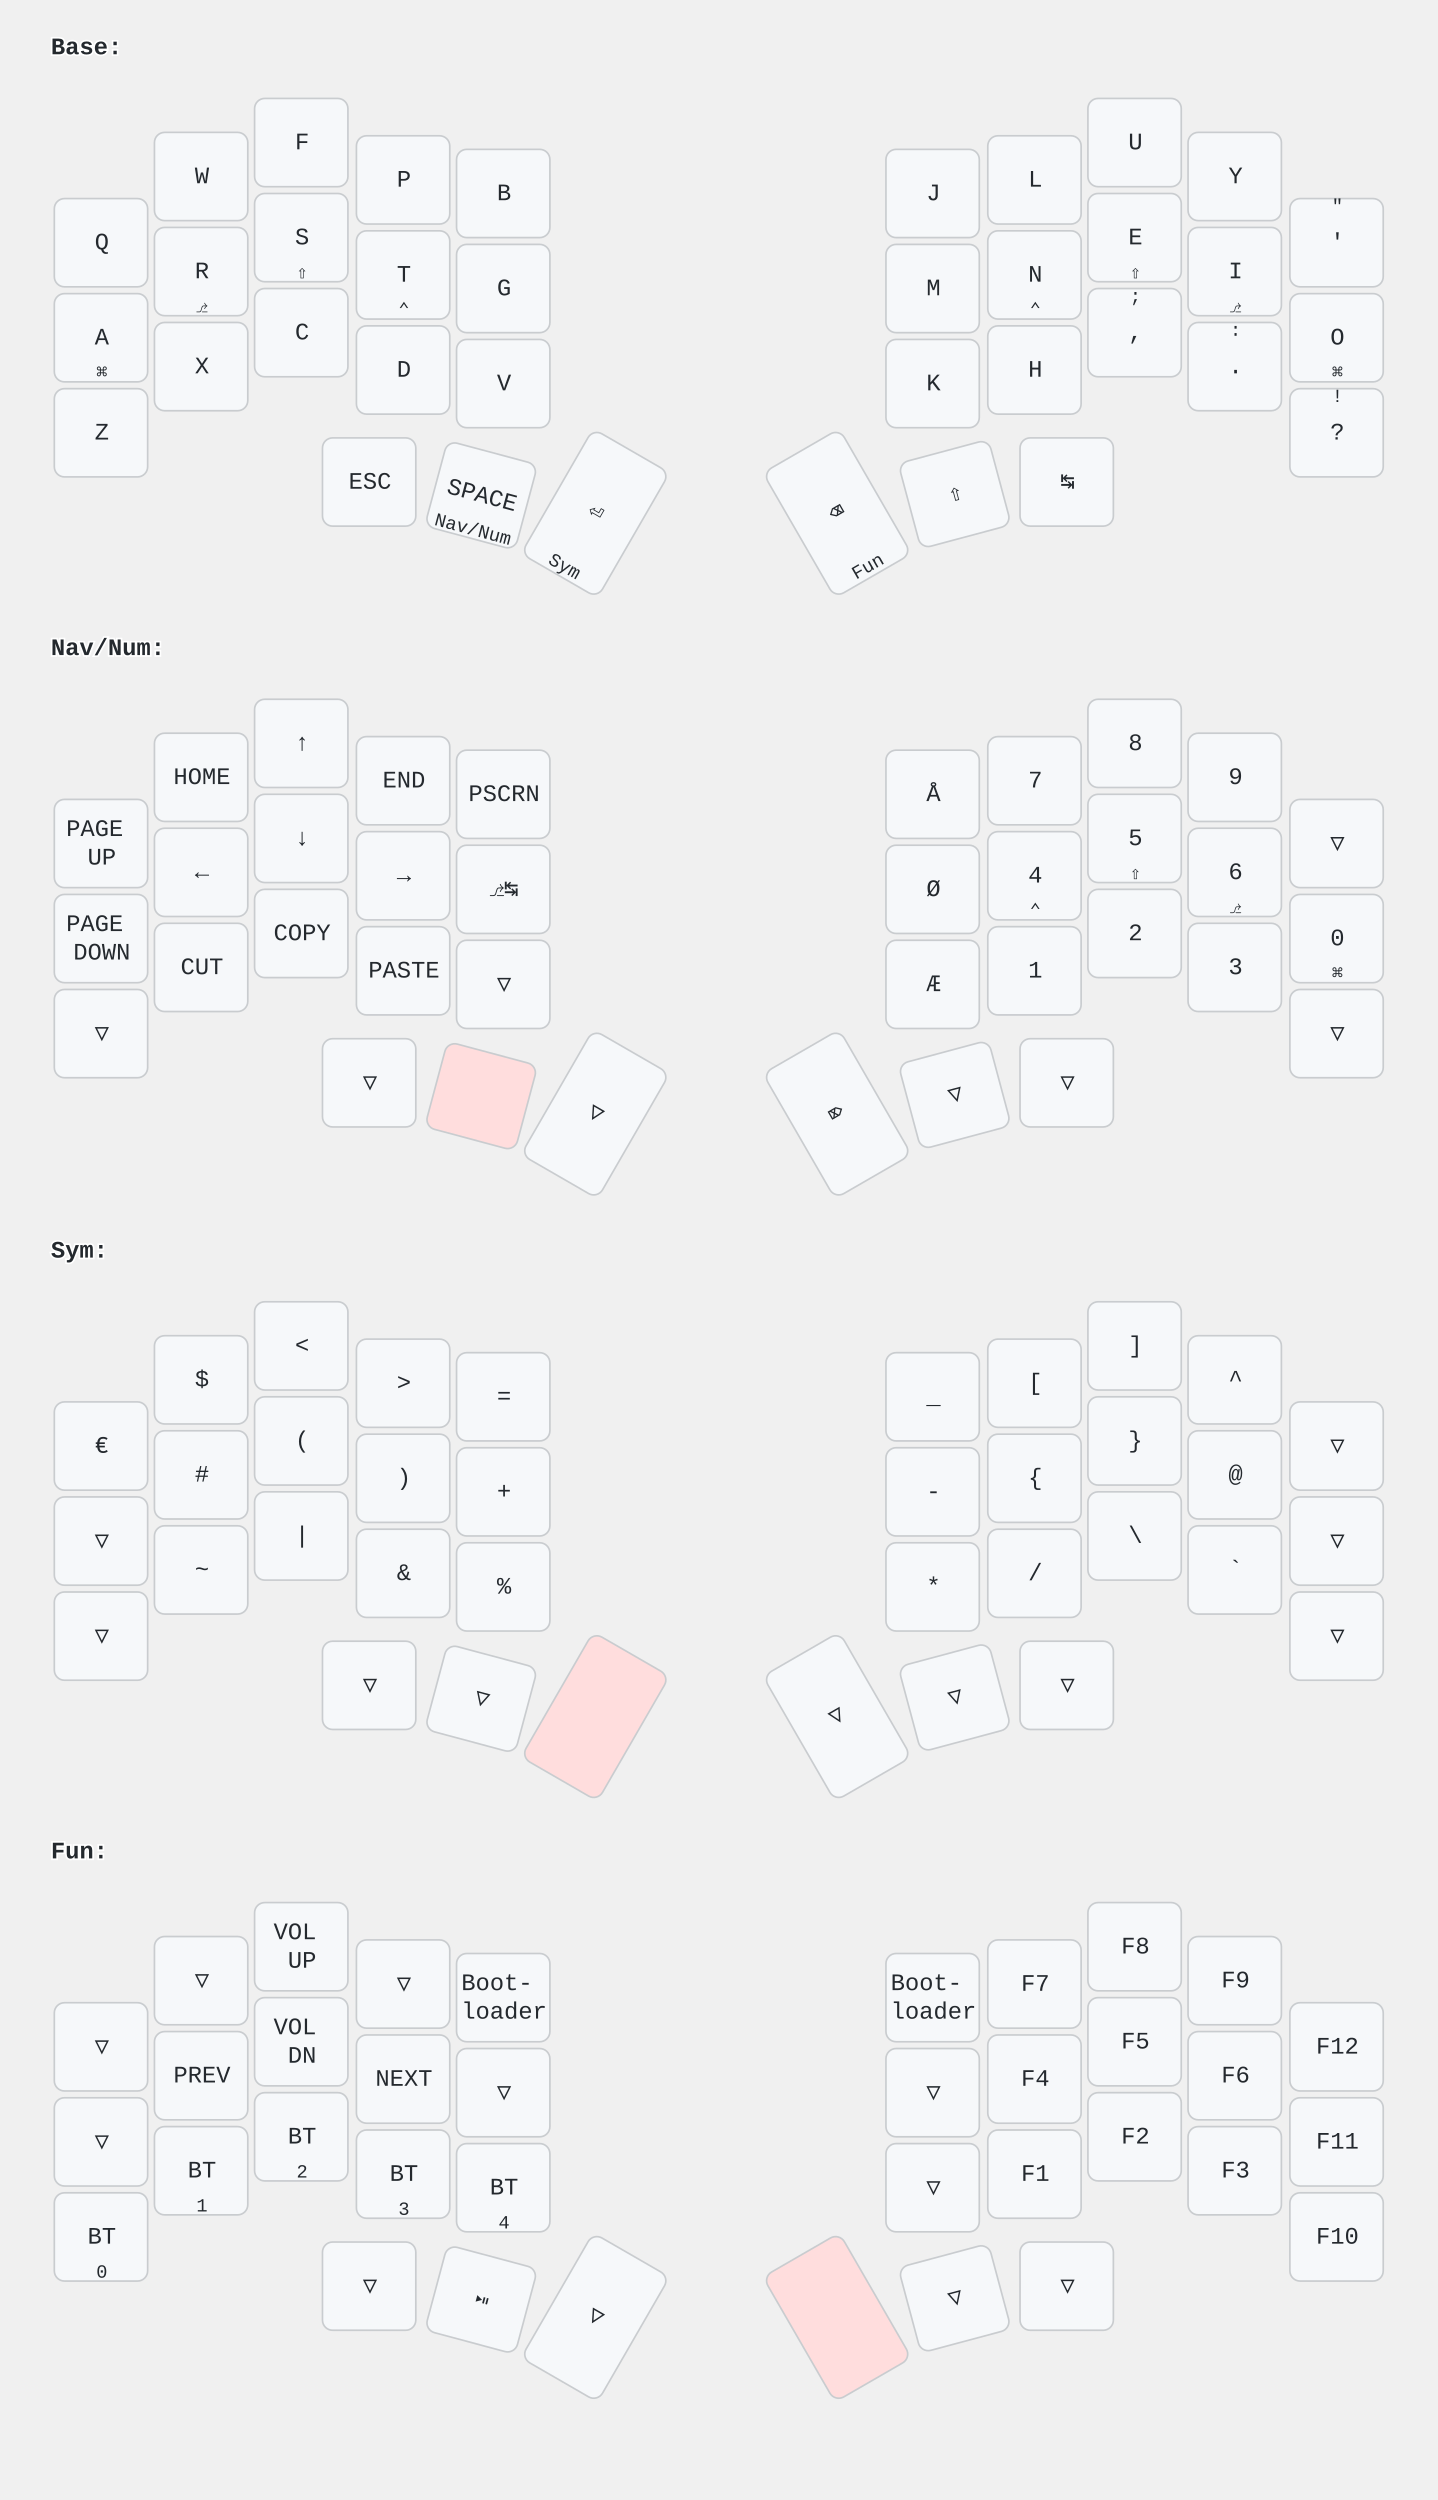
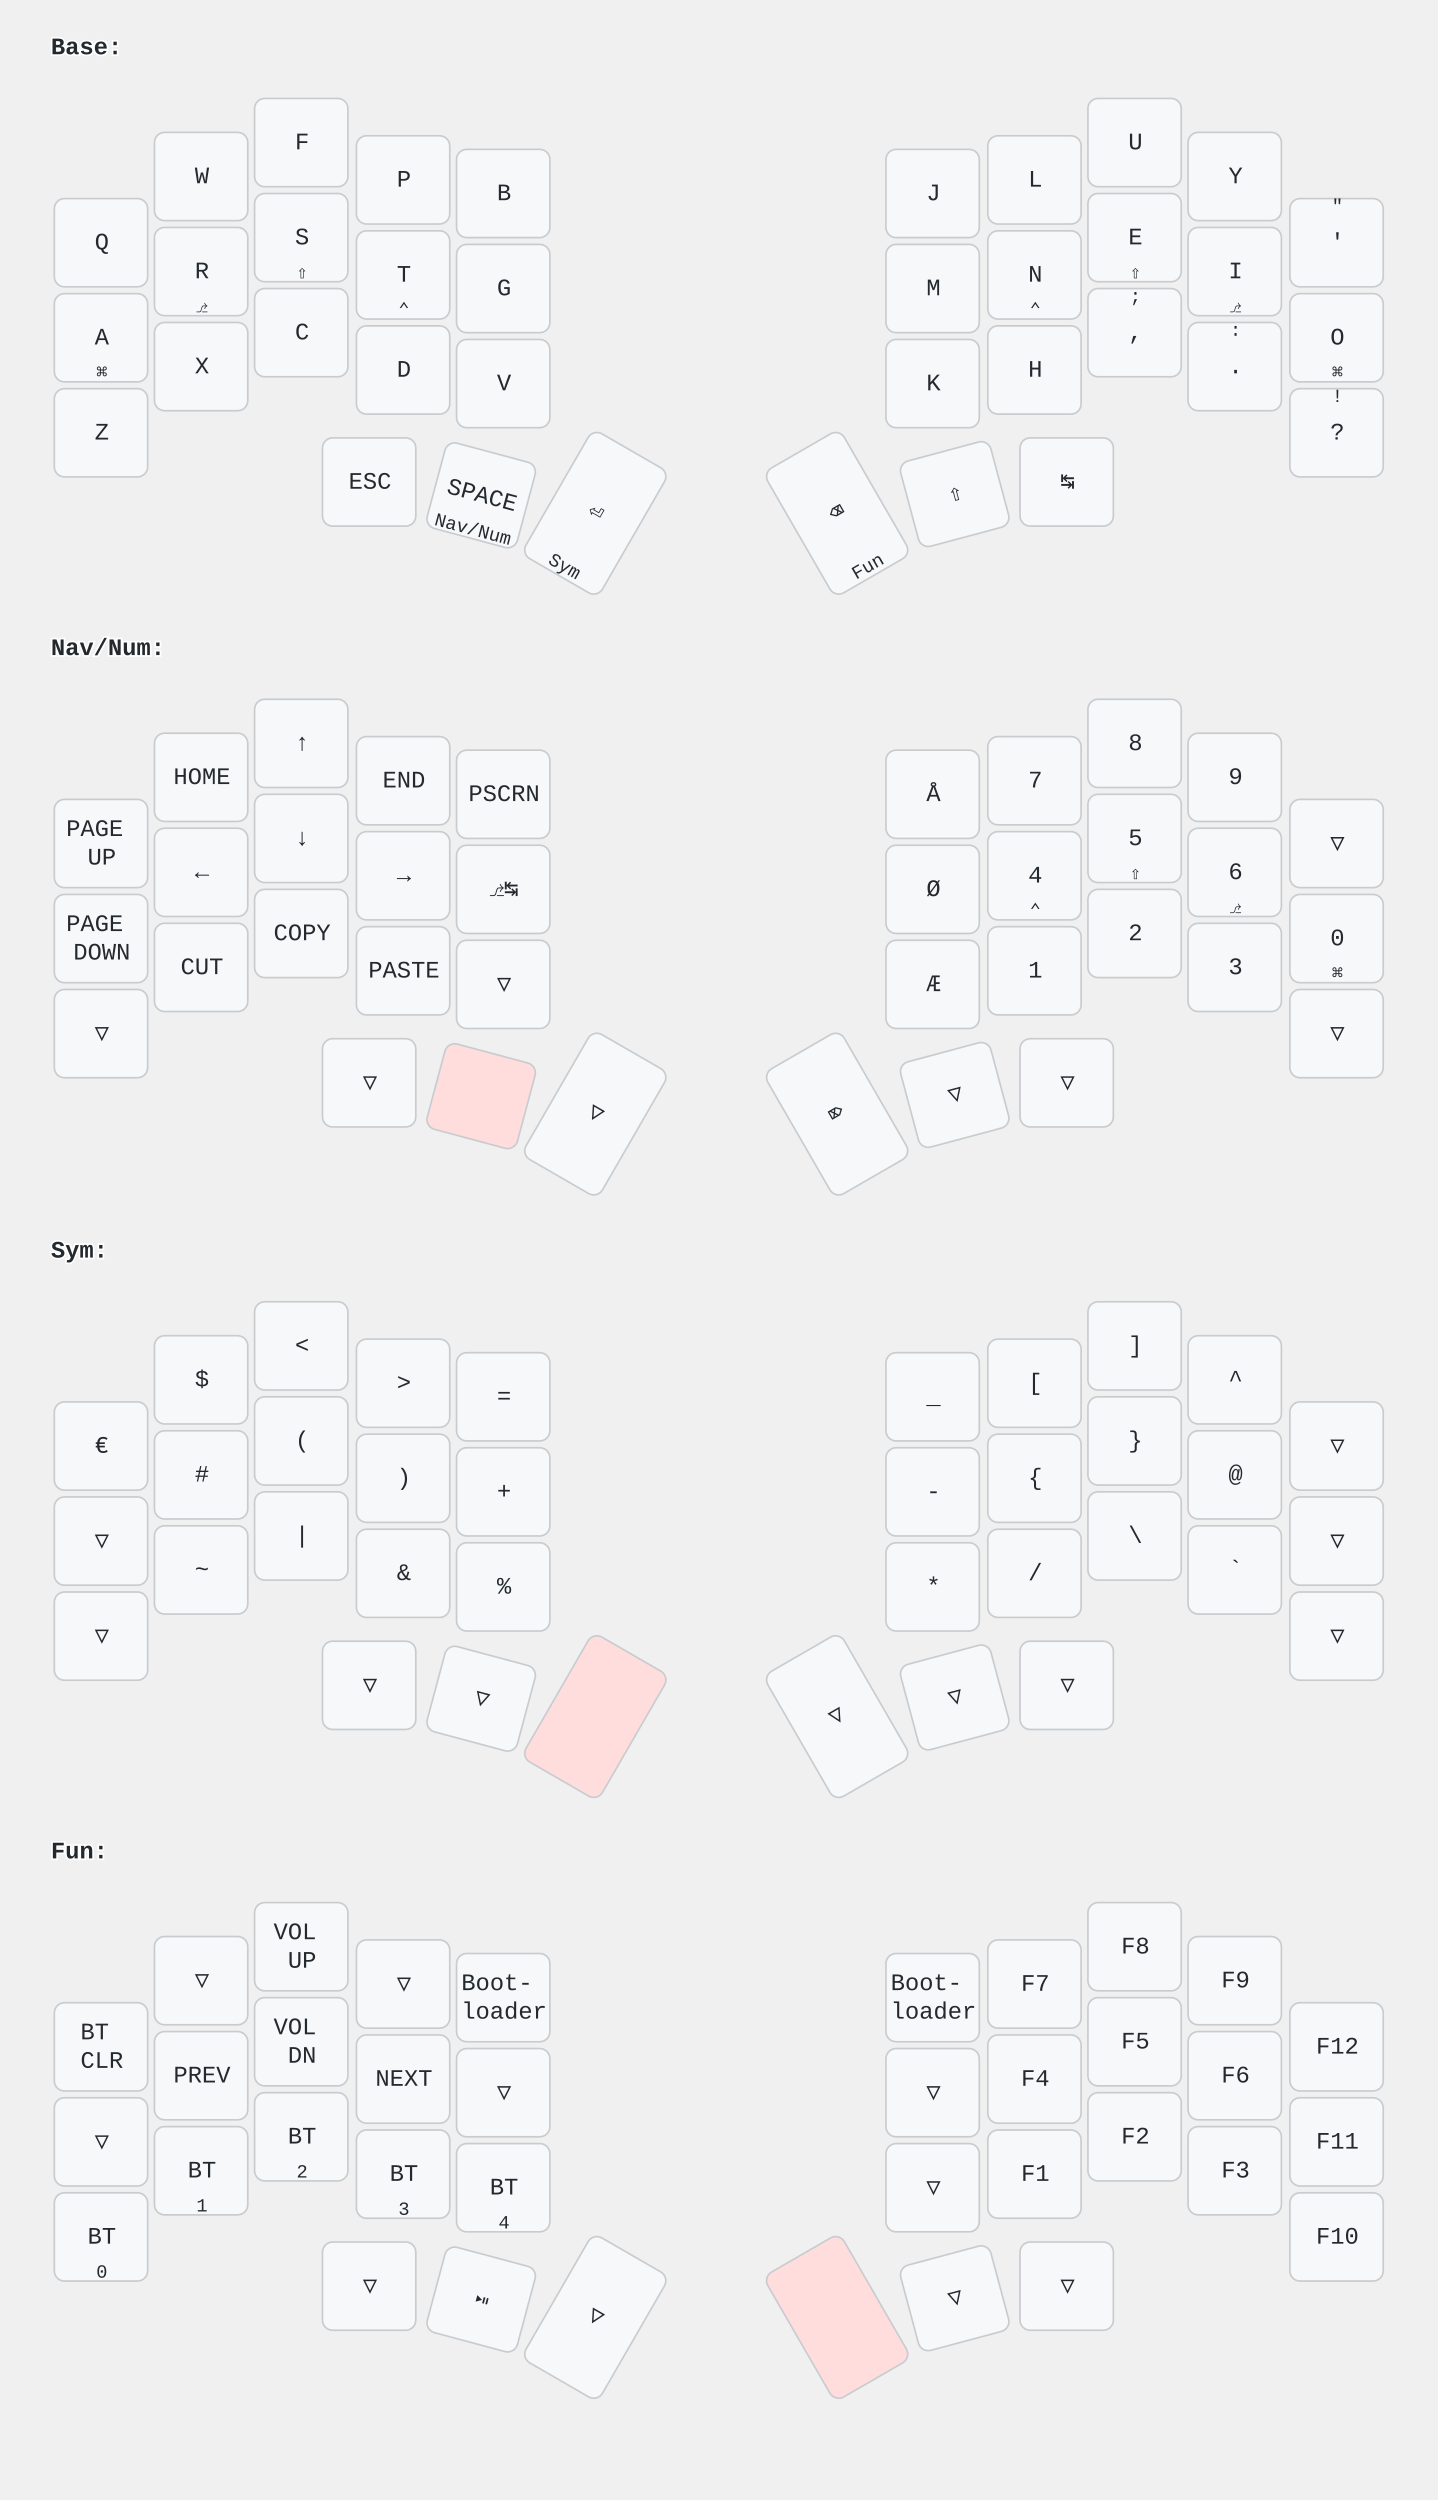
<svg xmlns="http://www.w3.org/2000/svg" width="847" height="1473" viewBox="0 0 847 1473" class="keymap">
  <style>/* font and background color specifications */
svg {
    font-family: SFMono-Regular,Consolas,Liberation Mono,Menlo,monospace;
    font-size: 14px;
    font-kerning: normal;
    text-rendering: optimizeLegibility;
    fill: #24292e;
}

/* default key styling */
rect {
    fill: #f6f8fa;
    stroke: #c9cccf;
    stroke-width: 1;
}

/* color accent for combo boxes */
rect.combo {
    fill: #cdf;
}

/* color accent for held keys */
rect.held, rect.combo.held {
    fill: #fdd;
}

/* color accent for ghost (optional) keys */
rect.ghost, rect.combo.ghost {
    fill: #ddd;
}

text {
    text-anchor: middle;
    dominant-baseline: middle;
}

/* styling for layer labels */
text.label {
    font-weight: bold;
    text-anchor: start;
    stroke: white;
    stroke-width: 2;
    paint-order: stroke;
}

/* styling for combo tap, and key hold/shifted label text */
text.combo, text.hold, text.shifted {
    font-size: 11px;
}

text.hold {
    text-anchor: middle;
    dominant-baseline: auto;
}

text.shifted {
    text-anchor: middle;
    dominant-baseline: hanging;
}

/* styling for hold/shifted label text in combo box */
text.combo.hold, text.combo.shifted {
    font-size: 8px;
}

/* styling for combo dendrons */
path {
    stroke-width: 1;
    stroke: gray;
    fill: none;
}
</style>
  <g transform="translate(30, 0)" class="layer-Base">
    <text x="0" y="28" class="label" id="Base">Base:</text>
    <g transform="translate(0, 56)">
      <g transform="translate(30, 87)" class="key keypos-0">
        <rect rx="6" ry="6" x="-28" y="-26" width="55" height="52" class="key" />
        <text x="0" y="0" class="key tap">Q</text>
      </g>
      <g transform="translate(89, 48)" class="key keypos-1">
        <rect rx="6" ry="6" x="-28" y="-26" width="55" height="52" class="key" />
        <text x="0" y="0" class="key tap">W</text>
      </g>
      <g transform="translate(148, 28)" class="key keypos-2">
        <rect rx="6" ry="6" x="-28" y="-26" width="55" height="52" class="key" />
        <text x="0" y="0" class="key tap">F</text>
      </g>
      <g transform="translate(208, 50)" class="key keypos-3">
        <rect rx="6" ry="6" x="-28" y="-26" width="55" height="52" class="key" />
        <text x="0" y="0" class="key tap">P</text>
      </g>
      <g transform="translate(267, 58)" class="key keypos-4">
        <rect rx="6" ry="6" x="-28" y="-26" width="55" height="52" class="key" />
        <text x="0" y="0" class="key tap">B</text>
      </g>
      <g transform="translate(520, 58)" class="key keypos-5">
        <rect rx="6" ry="6" x="-28" y="-26" width="55" height="52" class="key" />
        <text x="0" y="0" class="key tap">J</text>
      </g>
      <g transform="translate(580, 50)" class="key keypos-6">
        <rect rx="6" ry="6" x="-28" y="-26" width="55" height="52" class="key" />
        <text x="0" y="0" class="key tap">L</text>
      </g>
      <g transform="translate(639, 28)" class="key keypos-7">
        <rect rx="6" ry="6" x="-28" y="-26" width="55" height="52" class="key" />
        <text x="0" y="0" class="key tap">U</text>
      </g>
      <g transform="translate(698, 48)" class="key keypos-8">
        <rect rx="6" ry="6" x="-28" y="-26" width="55" height="52" class="key" />
        <text x="0" y="0" class="key tap">Y</text>
      </g>
      <g transform="translate(758, 87)" class="key keypos-9">
        <rect rx="6" ry="6" x="-28" y="-26" width="55" height="52" class="key" />
        <text x="0" y="0" class="key tap">'</text>
        <text x="0" y="-24" class="key shifted">"</text>
      </g>
      <g transform="translate(30, 143)" class="key keypos-10">
        <rect rx="6" ry="6" x="-28" y="-26" width="55" height="52" class="key" />
        <text x="0" y="0" class="key tap">A</text>
        <text x="0" y="24" class="key hold">⌘</text>
      </g>
      <g transform="translate(89, 104)" class="key keypos-11">
        <rect rx="6" ry="6" x="-28" y="-26" width="55" height="52" class="key" />
        <text x="0" y="0" class="key tap">R</text>
        <text x="0" y="24" class="key hold">⎇</text>
      </g>
      <g transform="translate(148, 84)" class="key keypos-12">
        <rect rx="6" ry="6" x="-28" y="-26" width="55" height="52" class="key" />
        <text x="0" y="0" class="key tap">S</text>
        <text x="0" y="24" class="key hold">⇧</text>
      </g>
      <g transform="translate(208, 106)" class="key keypos-13">
        <rect rx="6" ry="6" x="-28" y="-26" width="55" height="52" class="key" />
        <text x="0" y="0" class="key tap">T</text>
        <text x="0" y="24" class="key hold">⌃</text>
      </g>
      <g transform="translate(267, 114)" class="key keypos-14">
        <rect rx="6" ry="6" x="-28" y="-26" width="55" height="52" class="key" />
        <text x="0" y="0" class="key tap">G</text>
      </g>
      <g transform="translate(520, 114)" class="key keypos-15">
        <rect rx="6" ry="6" x="-28" y="-26" width="55" height="52" class="key" />
        <text x="0" y="0" class="key tap">M</text>
      </g>
      <g transform="translate(580, 106)" class="key keypos-16">
        <rect rx="6" ry="6" x="-28" y="-26" width="55" height="52" class="key" />
        <text x="0" y="0" class="key tap">N</text>
        <text x="0" y="24" class="key hold">⌃</text>
      </g>
      <g transform="translate(639, 84)" class="key keypos-17">
        <rect rx="6" ry="6" x="-28" y="-26" width="55" height="52" class="key" />
        <text x="0" y="0" class="key tap">E</text>
        <text x="0" y="24" class="key hold">⇧</text>
      </g>
      <g transform="translate(698, 104)" class="key keypos-18">
        <rect rx="6" ry="6" x="-28" y="-26" width="55" height="52" class="key" />
        <text x="0" y="0" class="key tap">I</text>
        <text x="0" y="24" class="key hold">⎇</text>
      </g>
      <g transform="translate(758, 143)" class="key keypos-19">
        <rect rx="6" ry="6" x="-28" y="-26" width="55" height="52" class="key" />
        <text x="0" y="0" class="key tap">O</text>
        <text x="0" y="24" class="key hold">⌘</text>
      </g>
      <g transform="translate(30, 199)" class="key keypos-20">
        <rect rx="6" ry="6" x="-28" y="-26" width="55" height="52" class="key" />
        <text x="0" y="0" class="key tap">Z</text>
      </g>
      <g transform="translate(89, 160)" class="key keypos-21">
        <rect rx="6" ry="6" x="-28" y="-26" width="55" height="52" class="key" />
        <text x="0" y="0" class="key tap">X</text>
      </g>
      <g transform="translate(148, 140)" class="key keypos-22">
        <rect rx="6" ry="6" x="-28" y="-26" width="55" height="52" class="key" />
        <text x="0" y="0" class="key tap">C</text>
      </g>
      <g transform="translate(208, 162)" class="key keypos-23">
        <rect rx="6" ry="6" x="-28" y="-26" width="55" height="52" class="key" />
        <text x="0" y="0" class="key tap">D</text>
      </g>
      <g transform="translate(267, 170)" class="key keypos-24">
        <rect rx="6" ry="6" x="-28" y="-26" width="55" height="52" class="key" />
        <text x="0" y="0" class="key tap">V</text>
      </g>
      <g transform="translate(520, 170)" class="key keypos-25">
        <rect rx="6" ry="6" x="-28" y="-26" width="55" height="52" class="key" />
        <text x="0" y="0" class="key tap">K</text>
      </g>
      <g transform="translate(580, 162)" class="key keypos-26">
        <rect rx="6" ry="6" x="-28" y="-26" width="55" height="52" class="key" />
        <text x="0" y="0" class="key tap">H</text>
      </g>
      <g transform="translate(639, 140)" class="key keypos-27">
        <rect rx="6" ry="6" x="-28" y="-26" width="55" height="52" class="key" />
        <text x="0" y="0" class="key tap">,</text>
        <text x="0" y="-24" class="key shifted">;</text>
      </g>
      <g transform="translate(698, 160)" class="key keypos-28">
        <rect rx="6" ry="6" x="-28" y="-26" width="55" height="52" class="key" />
        <text x="0" y="0" class="key tap">.</text>
        <text x="0" y="-24" class="key shifted">:</text>
      </g>
      <g transform="translate(758, 199)" class="key keypos-29">
        <rect rx="6" ry="6" x="-28" y="-26" width="55" height="52" class="key" />
        <text x="0" y="0" class="key tap">?</text>
        <text x="0" y="-24" class="key shifted">!</text>
      </g>
      <g transform="translate(188, 228)" class="key keypos-30">
        <rect rx="6" ry="6" x="-28" y="-26" width="55" height="52" class="key" />
        <text x="0" y="0" class="key tap">ESC</text>
      </g>
      <g transform="translate(254, 236) rotate(15.0)" class="key keypos-31">
        <rect rx="6" ry="6" x="-28" y="-26" width="55" height="52" class="key" />
        <text x="0" y="0" class="key tap">SPACE</text>
        <a href="#NavNum">
          <text x="0" y="24" class="key hold layer-activator">Nav/Num</text>
        </a>
      </g>
      <g transform="translate(321, 246) rotate(30.0)" class="key keypos-32">
        <rect rx="6" ry="6" x="-26" y="-42" width="52" height="85" class="key" />
        <text x="0" y="0" class="key tap">⏎</text>
        <a href="#Sym">
          <text x="0" y="40" class="key hold layer-activator">Sym</text>
        </a>
      </g>
      <g transform="translate(463, 246) rotate(-30.0)" class="key keypos-33">
        <rect rx="6" ry="6" x="-26" y="-42" width="52" height="85" class="key" />
        <text x="0" y="0" class="key tap">⌫</text>
        <a href="#Fun">
          <text x="0" y="40" class="key hold layer-activator">Fun</text>
        </a>
      </g>
      <g transform="translate(533, 235) rotate(-15.0)" class="key keypos-34">
        <rect rx="6" ry="6" x="-28" y="-26" width="55" height="52" class="key" />
        <text x="0" y="0" class="key tap">⇧</text>
      </g>
      <g transform="translate(599, 228)" class="key keypos-35">
        <rect rx="6" ry="6" x="-28" y="-26" width="55" height="52" class="key" />
        <text x="0" y="0" class="key tap">↹</text>
      </g>
    </g>
  </g>
  <g transform="translate(30, 354)" class="layer-Nav/Num">
    <text x="0" y="28" class="label" id="NavNum">Nav/Num:</text>
    <g transform="translate(0, 56)">
      <g transform="translate(30, 87)" class="key keypos-0">
        <rect rx="6" ry="6" x="-28" y="-26" width="55" height="52" class="key" />
        <text x="0" y="0" class="key tap">
          <tspan x="0" dy="-0.6em">PAGE</tspan>
          <tspan x="0" dy="1.2em">UP</tspan>
        </text>
      </g>
      <g transform="translate(89, 48)" class="key keypos-1">
        <rect rx="6" ry="6" x="-28" y="-26" width="55" height="52" class="key" />
        <text x="0" y="0" class="key tap">HOME</text>
      </g>
      <g transform="translate(148, 28)" class="key keypos-2">
        <rect rx="6" ry="6" x="-28" y="-26" width="55" height="52" class="key" />
        <text x="0" y="0" class="key tap">↑</text>
      </g>
      <g transform="translate(208, 50)" class="key keypos-3">
        <rect rx="6" ry="6" x="-28" y="-26" width="55" height="52" class="key" />
        <text x="0" y="0" class="key tap">END</text>
      </g>
      <g transform="translate(267, 58)" class="key keypos-4">
        <rect rx="6" ry="6" x="-28" y="-26" width="55" height="52" class="key" />
        <text x="0" y="0" class="key tap">PSCRN</text>
      </g>
      <g transform="translate(520, 58)" class="key keypos-5">
        <rect rx="6" ry="6" x="-28" y="-26" width="55" height="52" class="key" />
        <text x="0" y="0" class="key tap">Å</text>
      </g>
      <g transform="translate(580, 50)" class="key keypos-6">
        <rect rx="6" ry="6" x="-28" y="-26" width="55" height="52" class="key" />
        <text x="0" y="0" class="key tap">7</text>
      </g>
      <g transform="translate(639, 28)" class="key keypos-7">
        <rect rx="6" ry="6" x="-28" y="-26" width="55" height="52" class="key" />
        <text x="0" y="0" class="key tap">8</text>
      </g>
      <g transform="translate(698, 48)" class="key keypos-8">
        <rect rx="6" ry="6" x="-28" y="-26" width="55" height="52" class="key" />
        <text x="0" y="0" class="key tap">9</text>
      </g>
      <g transform="translate(758, 87)" class="key trans keypos-9">
        <rect rx="6" ry="6" x="-28" y="-26" width="55" height="52" class="key trans" />
        <text x="0" y="0" class="key trans tap">▽</text>
      </g>
      <g transform="translate(30, 143)" class="key keypos-10">
        <rect rx="6" ry="6" x="-28" y="-26" width="55" height="52" class="key" />
        <text x="0" y="0" class="key tap">
          <tspan x="0" dy="-0.6em">PAGE</tspan>
          <tspan x="0" dy="1.2em">DOWN</tspan>
        </text>
      </g>
      <g transform="translate(89, 104)" class="key keypos-11">
        <rect rx="6" ry="6" x="-28" y="-26" width="55" height="52" class="key" />
        <text x="0" y="0" class="key tap">←</text>
      </g>
      <g transform="translate(148, 84)" class="key keypos-12">
        <rect rx="6" ry="6" x="-28" y="-26" width="55" height="52" class="key" />
        <text x="0" y="0" class="key tap">↓</text>
      </g>
      <g transform="translate(208, 106)" class="key keypos-13">
        <rect rx="6" ry="6" x="-28" y="-26" width="55" height="52" class="key" />
        <text x="0" y="0" class="key tap">→</text>
      </g>
      <g transform="translate(267, 114)" class="key keypos-14">
        <rect rx="6" ry="6" x="-28" y="-26" width="55" height="52" class="key" />
        <text x="0" y="0" class="key tap">⎇↹</text>
      </g>
      <g transform="translate(520, 114)" class="key keypos-15">
        <rect rx="6" ry="6" x="-28" y="-26" width="55" height="52" class="key" />
        <text x="0" y="0" class="key tap">Ø</text>
      </g>
      <g transform="translate(580, 106)" class="key keypos-16">
        <rect rx="6" ry="6" x="-28" y="-26" width="55" height="52" class="key" />
        <text x="0" y="0" class="key tap">4</text>
        <text x="0" y="24" class="key hold">⌃</text>
      </g>
      <g transform="translate(639, 84)" class="key keypos-17">
        <rect rx="6" ry="6" x="-28" y="-26" width="55" height="52" class="key" />
        <text x="0" y="0" class="key tap">5</text>
        <text x="0" y="24" class="key hold">⇧</text>
      </g>
      <g transform="translate(698, 104)" class="key keypos-18">
        <rect rx="6" ry="6" x="-28" y="-26" width="55" height="52" class="key" />
        <text x="0" y="0" class="key tap">6</text>
        <text x="0" y="24" class="key hold">⎇</text>
      </g>
      <g transform="translate(758, 143)" class="key keypos-19">
        <rect rx="6" ry="6" x="-28" y="-26" width="55" height="52" class="key" />
        <text x="0" y="0" class="key tap">0</text>
        <text x="0" y="24" class="key hold">⌘</text>
      </g>
      <g transform="translate(30, 199)" class="key trans keypos-20">
        <rect rx="6" ry="6" x="-28" y="-26" width="55" height="52" class="key trans" />
        <text x="0" y="0" class="key trans tap">▽</text>
      </g>
      <g transform="translate(89, 160)" class="key keypos-21">
        <rect rx="6" ry="6" x="-28" y="-26" width="55" height="52" class="key" />
        <text x="0" y="0" class="key tap">CUT</text>
      </g>
      <g transform="translate(148, 140)" class="key keypos-22">
        <rect rx="6" ry="6" x="-28" y="-26" width="55" height="52" class="key" />
        <text x="0" y="0" class="key tap">COPY</text>
      </g>
      <g transform="translate(208, 162)" class="key keypos-23">
        <rect rx="6" ry="6" x="-28" y="-26" width="55" height="52" class="key" />
        <text x="0" y="0" class="key tap">PASTE</text>
      </g>
      <g transform="translate(267, 170)" class="key trans keypos-24">
        <rect rx="6" ry="6" x="-28" y="-26" width="55" height="52" class="key trans" />
        <text x="0" y="0" class="key trans tap">▽</text>
      </g>
      <g transform="translate(520, 170)" class="key keypos-25">
        <rect rx="6" ry="6" x="-28" y="-26" width="55" height="52" class="key" />
        <text x="0" y="0" class="key tap">Æ</text>
      </g>
      <g transform="translate(580, 162)" class="key keypos-26">
        <rect rx="6" ry="6" x="-28" y="-26" width="55" height="52" class="key" />
        <text x="0" y="0" class="key tap">1</text>
      </g>
      <g transform="translate(639, 140)" class="key keypos-27">
        <rect rx="6" ry="6" x="-28" y="-26" width="55" height="52" class="key" />
        <text x="0" y="0" class="key tap">2</text>
      </g>
      <g transform="translate(698, 160)" class="key keypos-28">
        <rect rx="6" ry="6" x="-28" y="-26" width="55" height="52" class="key" />
        <text x="0" y="0" class="key tap">3</text>
      </g>
      <g transform="translate(758, 199)" class="key trans keypos-29">
        <rect rx="6" ry="6" x="-28" y="-26" width="55" height="52" class="key trans" />
        <text x="0" y="0" class="key trans tap">▽</text>
      </g>
      <g transform="translate(188, 228)" class="key trans keypos-30">
        <rect rx="6" ry="6" x="-28" y="-26" width="55" height="52" class="key trans" />
        <text x="0" y="0" class="key trans tap">▽</text>
      </g>
      <g transform="translate(254, 236) rotate(15.0)" class="key held keypos-31">
        <rect rx="6" ry="6" x="-28" y="-26" width="55" height="52" class="key held" />
      </g>
      <g transform="translate(321, 246) rotate(30.0)" class="key trans keypos-32">
        <rect rx="6" ry="6" x="-26" y="-42" width="52" height="85" class="key trans" />
        <text x="0" y="0" class="key trans tap">▽</text>
      </g>
      <g transform="translate(463, 246) rotate(-30.0)" class="key keypos-33">
        <rect rx="6" ry="6" x="-26" y="-42" width="52" height="85" class="key" />
        <text x="0" y="0" class="key tap">⌦</text>
      </g>
      <g transform="translate(533, 235) rotate(-15.0)" class="key trans keypos-34">
        <rect rx="6" ry="6" x="-28" y="-26" width="55" height="52" class="key trans" />
        <text x="0" y="0" class="key trans tap">▽</text>
      </g>
      <g transform="translate(599, 228)" class="key trans keypos-35">
        <rect rx="6" ry="6" x="-28" y="-26" width="55" height="52" class="key trans" />
        <text x="0" y="0" class="key trans tap">▽</text>
      </g>
    </g>
  </g>
  <g transform="translate(30, 709)" class="layer-Sym">
    <text x="0" y="28" class="label" id="Sym">Sym:</text>
    <g transform="translate(0, 56)">
      <g transform="translate(30, 87)" class="key keypos-0">
        <rect rx="6" ry="6" x="-28" y="-26" width="55" height="52" class="key" />
        <text x="0" y="0" class="key tap">€</text>
      </g>
      <g transform="translate(89, 48)" class="key keypos-1">
        <rect rx="6" ry="6" x="-28" y="-26" width="55" height="52" class="key" />
        <text x="0" y="0" class="key tap">$</text>
      </g>
      <g transform="translate(148, 28)" class="key keypos-2">
        <rect rx="6" ry="6" x="-28" y="-26" width="55" height="52" class="key" />
        <text x="0" y="0" class="key tap">&lt;</text>
      </g>
      <g transform="translate(208, 50)" class="key keypos-3">
        <rect rx="6" ry="6" x="-28" y="-26" width="55" height="52" class="key" />
        <text x="0" y="0" class="key tap">&gt;</text>
      </g>
      <g transform="translate(267, 58)" class="key keypos-4">
        <rect rx="6" ry="6" x="-28" y="-26" width="55" height="52" class="key" />
        <text x="0" y="0" class="key tap">=</text>
      </g>
      <g transform="translate(520, 58)" class="key keypos-5">
        <rect rx="6" ry="6" x="-28" y="-26" width="55" height="52" class="key" />
        <text x="0" y="0" class="key tap">_</text>
      </g>
      <g transform="translate(580, 50)" class="key keypos-6">
        <rect rx="6" ry="6" x="-28" y="-26" width="55" height="52" class="key" />
        <text x="0" y="0" class="key tap">[</text>
      </g>
      <g transform="translate(639, 28)" class="key keypos-7">
        <rect rx="6" ry="6" x="-28" y="-26" width="55" height="52" class="key" />
        <text x="0" y="0" class="key tap">]</text>
      </g>
      <g transform="translate(698, 48)" class="key keypos-8">
        <rect rx="6" ry="6" x="-28" y="-26" width="55" height="52" class="key" />
        <text x="0" y="0" class="key tap">^</text>
      </g>
      <g transform="translate(758, 87)" class="key trans keypos-9">
        <rect rx="6" ry="6" x="-28" y="-26" width="55" height="52" class="key trans" />
        <text x="0" y="0" class="key trans tap">▽</text>
      </g>
      <g transform="translate(30, 143)" class="key trans keypos-10">
        <rect rx="6" ry="6" x="-28" y="-26" width="55" height="52" class="key trans" />
        <text x="0" y="0" class="key trans tap">▽</text>
      </g>
      <g transform="translate(89, 104)" class="key keypos-11">
        <rect rx="6" ry="6" x="-28" y="-26" width="55" height="52" class="key" />
        <text x="0" y="0" class="key tap">#</text>
      </g>
      <g transform="translate(148, 84)" class="key keypos-12">
        <rect rx="6" ry="6" x="-28" y="-26" width="55" height="52" class="key" />
        <text x="0" y="0" class="key tap">(</text>
      </g>
      <g transform="translate(208, 106)" class="key keypos-13">
        <rect rx="6" ry="6" x="-28" y="-26" width="55" height="52" class="key" />
        <text x="0" y="0" class="key tap">)</text>
      </g>
      <g transform="translate(267, 114)" class="key keypos-14">
        <rect rx="6" ry="6" x="-28" y="-26" width="55" height="52" class="key" />
        <text x="0" y="0" class="key tap">+</text>
      </g>
      <g transform="translate(520, 114)" class="key keypos-15">
        <rect rx="6" ry="6" x="-28" y="-26" width="55" height="52" class="key" />
        <text x="0" y="0" class="key tap">-</text>
      </g>
      <g transform="translate(580, 106)" class="key keypos-16">
        <rect rx="6" ry="6" x="-28" y="-26" width="55" height="52" class="key" />
        <text x="0" y="0" class="key tap">{</text>
      </g>
      <g transform="translate(639, 84)" class="key keypos-17">
        <rect rx="6" ry="6" x="-28" y="-26" width="55" height="52" class="key" />
        <text x="0" y="0" class="key tap">}</text>
      </g>
      <g transform="translate(698, 104)" class="key keypos-18">
        <rect rx="6" ry="6" x="-28" y="-26" width="55" height="52" class="key" />
        <text x="0" y="0" class="key tap">@</text>
      </g>
      <g transform="translate(758, 143)" class="key trans keypos-19">
        <rect rx="6" ry="6" x="-28" y="-26" width="55" height="52" class="key trans" />
        <text x="0" y="0" class="key trans tap">▽</text>
      </g>
      <g transform="translate(30, 199)" class="key trans keypos-20">
        <rect rx="6" ry="6" x="-28" y="-26" width="55" height="52" class="key trans" />
        <text x="0" y="0" class="key trans tap">▽</text>
      </g>
      <g transform="translate(89, 160)" class="key keypos-21">
        <rect rx="6" ry="6" x="-28" y="-26" width="55" height="52" class="key" />
        <text x="0" y="0" class="key tap">~</text>
      </g>
      <g transform="translate(148, 140)" class="key keypos-22">
        <rect rx="6" ry="6" x="-28" y="-26" width="55" height="52" class="key" />
        <text x="0" y="0" class="key tap">|</text>
      </g>
      <g transform="translate(208, 162)" class="key keypos-23">
        <rect rx="6" ry="6" x="-28" y="-26" width="55" height="52" class="key" />
        <text x="0" y="0" class="key tap">&amp;</text>
      </g>
      <g transform="translate(267, 170)" class="key keypos-24">
        <rect rx="6" ry="6" x="-28" y="-26" width="55" height="52" class="key" />
        <text x="0" y="0" class="key tap">%</text>
      </g>
      <g transform="translate(520, 170)" class="key keypos-25">
        <rect rx="6" ry="6" x="-28" y="-26" width="55" height="52" class="key" />
        <text x="0" y="0" class="key tap">*</text>
      </g>
      <g transform="translate(580, 162)" class="key keypos-26">
        <rect rx="6" ry="6" x="-28" y="-26" width="55" height="52" class="key" />
        <text x="0" y="0" class="key tap">/</text>
      </g>
      <g transform="translate(639, 140)" class="key keypos-27">
        <rect rx="6" ry="6" x="-28" y="-26" width="55" height="52" class="key" />
        <text x="0" y="0" class="key tap">\</text>
      </g>
      <g transform="translate(698, 160)" class="key keypos-28">
        <rect rx="6" ry="6" x="-28" y="-26" width="55" height="52" class="key" />
        <text x="0" y="0" class="key tap">`</text>
      </g>
      <g transform="translate(758, 199)" class="key trans keypos-29">
        <rect rx="6" ry="6" x="-28" y="-26" width="55" height="52" class="key trans" />
        <text x="0" y="0" class="key trans tap">▽</text>
      </g>
      <g transform="translate(188, 228)" class="key trans keypos-30">
        <rect rx="6" ry="6" x="-28" y="-26" width="55" height="52" class="key trans" />
        <text x="0" y="0" class="key trans tap">▽</text>
      </g>
      <g transform="translate(254, 236) rotate(15.0)" class="key trans keypos-31">
        <rect rx="6" ry="6" x="-28" y="-26" width="55" height="52" class="key trans" />
        <text x="0" y="0" class="key trans tap">▽</text>
      </g>
      <g transform="translate(321, 246) rotate(30.0)" class="key held keypos-32">
        <rect rx="6" ry="6" x="-26" y="-42" width="52" height="85" class="key held" />
      </g>
      <g transform="translate(463, 246) rotate(-30.0)" class="key trans keypos-33">
        <rect rx="6" ry="6" x="-26" y="-42" width="52" height="85" class="key trans" />
        <text x="0" y="0" class="key trans tap">▽</text>
      </g>
      <g transform="translate(533, 235) rotate(-15.0)" class="key trans keypos-34">
        <rect rx="6" ry="6" x="-28" y="-26" width="55" height="52" class="key trans" />
        <text x="0" y="0" class="key trans tap">▽</text>
      </g>
      <g transform="translate(599, 228)" class="key trans keypos-35">
        <rect rx="6" ry="6" x="-28" y="-26" width="55" height="52" class="key trans" />
        <text x="0" y="0" class="key trans tap">▽</text>
      </g>
    </g>
  </g>
  <g transform="translate(30, 1063)" class="layer-Fun">
    <text x="0" y="28" class="label" id="Fun">Fun:</text>
    <g transform="translate(0, 56)">
-       <g transform="translate(30, 87)" class="key trans keypos-0">
-         <rect rx="6" ry="6" x="-28" y="-26" width="55" height="52" class="key trans" />
-         <text x="0" y="0" class="key trans tap">▽</text>
+       <g transform="translate(30, 87)" class="key keypos-0">
+         <rect rx="6" ry="6" x="-28" y="-26" width="55" height="52" class="key" />
+         <text x="0" y="0" class="key tap">
+           <tspan x="0" dy="-0.6em">BT</tspan>
+           <tspan x="0" dy="1.2em">CLR</tspan>
+         </text>
      </g>
      <g transform="translate(89, 48)" class="key trans keypos-1">
        <rect rx="6" ry="6" x="-28" y="-26" width="55" height="52" class="key trans" />
        <text x="0" y="0" class="key trans tap">▽</text>
      </g>
      <g transform="translate(148, 28)" class="key keypos-2">
        <rect rx="6" ry="6" x="-28" y="-26" width="55" height="52" class="key" />
        <text x="0" y="0" class="key tap">
          <tspan x="0" dy="-0.6em">VOL</tspan>
          <tspan x="0" dy="1.2em">UP</tspan>
        </text>
      </g>
      <g transform="translate(208, 50)" class="key trans keypos-3">
        <rect rx="6" ry="6" x="-28" y="-26" width="55" height="52" class="key trans" />
        <text x="0" y="0" class="key trans tap">▽</text>
      </g>
      <g transform="translate(267, 58)" class="key keypos-4">
        <rect rx="6" ry="6" x="-28" y="-26" width="55" height="52" class="key" />
        <text x="0" y="0" class="key tap">
          <tspan x="0" dy="-0.6em">Boot-</tspan>
          <tspan x="0" dy="1.2em">loader</tspan>
        </text>
      </g>
      <g transform="translate(520, 58)" class="key keypos-5">
        <rect rx="6" ry="6" x="-28" y="-26" width="55" height="52" class="key" />
        <text x="0" y="0" class="key tap">
          <tspan x="0" dy="-0.6em">Boot-</tspan>
          <tspan x="0" dy="1.2em">loader</tspan>
        </text>
      </g>
      <g transform="translate(580, 50)" class="key keypos-6">
        <rect rx="6" ry="6" x="-28" y="-26" width="55" height="52" class="key" />
        <text x="0" y="0" class="key tap">F7</text>
      </g>
      <g transform="translate(639, 28)" class="key keypos-7">
        <rect rx="6" ry="6" x="-28" y="-26" width="55" height="52" class="key" />
        <text x="0" y="0" class="key tap">F8</text>
      </g>
      <g transform="translate(698, 48)" class="key keypos-8">
        <rect rx="6" ry="6" x="-28" y="-26" width="55" height="52" class="key" />
        <text x="0" y="0" class="key tap">F9</text>
      </g>
      <g transform="translate(758, 87)" class="key keypos-9">
        <rect rx="6" ry="6" x="-28" y="-26" width="55" height="52" class="key" />
        <text x="0" y="0" class="key tap">F12</text>
      </g>
      <g transform="translate(30, 143)" class="key trans keypos-10">
        <rect rx="6" ry="6" x="-28" y="-26" width="55" height="52" class="key trans" />
        <text x="0" y="0" class="key trans tap">▽</text>
      </g>
      <g transform="translate(89, 104)" class="key keypos-11">
        <rect rx="6" ry="6" x="-28" y="-26" width="55" height="52" class="key" />
        <text x="0" y="0" class="key tap">PREV</text>
      </g>
      <g transform="translate(148, 84)" class="key keypos-12">
        <rect rx="6" ry="6" x="-28" y="-26" width="55" height="52" class="key" />
        <text x="0" y="0" class="key tap">
          <tspan x="0" dy="-0.6em">VOL</tspan>
          <tspan x="0" dy="1.2em">DN</tspan>
        </text>
      </g>
      <g transform="translate(208, 106)" class="key keypos-13">
        <rect rx="6" ry="6" x="-28" y="-26" width="55" height="52" class="key" />
        <text x="0" y="0" class="key tap">NEXT</text>
      </g>
      <g transform="translate(267, 114)" class="key trans keypos-14">
        <rect rx="6" ry="6" x="-28" y="-26" width="55" height="52" class="key trans" />
        <text x="0" y="0" class="key trans tap">▽</text>
      </g>
      <g transform="translate(520, 114)" class="key trans keypos-15">
        <rect rx="6" ry="6" x="-28" y="-26" width="55" height="52" class="key trans" />
        <text x="0" y="0" class="key trans tap">▽</text>
      </g>
      <g transform="translate(580, 106)" class="key keypos-16">
        <rect rx="6" ry="6" x="-28" y="-26" width="55" height="52" class="key" />
        <text x="0" y="0" class="key tap">F4</text>
      </g>
      <g transform="translate(639, 84)" class="key keypos-17">
        <rect rx="6" ry="6" x="-28" y="-26" width="55" height="52" class="key" />
        <text x="0" y="0" class="key tap">F5</text>
      </g>
      <g transform="translate(698, 104)" class="key keypos-18">
        <rect rx="6" ry="6" x="-28" y="-26" width="55" height="52" class="key" />
        <text x="0" y="0" class="key tap">F6</text>
      </g>
      <g transform="translate(758, 143)" class="key keypos-19">
        <rect rx="6" ry="6" x="-28" y="-26" width="55" height="52" class="key" />
        <text x="0" y="0" class="key tap">F11</text>
      </g>
      <g transform="translate(30, 199)" class="key keypos-20">
        <rect rx="6" ry="6" x="-28" y="-26" width="55" height="52" class="key" />
        <text x="0" y="0" class="key tap">BT</text>
        <text x="0" y="24" class="key hold">0</text>
      </g>
      <g transform="translate(89, 160)" class="key keypos-21">
        <rect rx="6" ry="6" x="-28" y="-26" width="55" height="52" class="key" />
        <text x="0" y="0" class="key tap">BT</text>
        <text x="0" y="24" class="key hold">1</text>
      </g>
      <g transform="translate(148, 140)" class="key keypos-22">
        <rect rx="6" ry="6" x="-28" y="-26" width="55" height="52" class="key" />
        <text x="0" y="0" class="key tap">BT</text>
        <text x="0" y="24" class="key hold">2</text>
      </g>
      <g transform="translate(208, 162)" class="key keypos-23">
        <rect rx="6" ry="6" x="-28" y="-26" width="55" height="52" class="key" />
        <text x="0" y="0" class="key tap">BT</text>
        <text x="0" y="24" class="key hold">3</text>
      </g>
      <g transform="translate(267, 170)" class="key keypos-24">
        <rect rx="6" ry="6" x="-28" y="-26" width="55" height="52" class="key" />
        <text x="0" y="0" class="key tap">BT</text>
        <text x="0" y="24" class="key hold">4</text>
      </g>
      <g transform="translate(520, 170)" class="key trans keypos-25">
        <rect rx="6" ry="6" x="-28" y="-26" width="55" height="52" class="key trans" />
        <text x="0" y="0" class="key trans tap">▽</text>
      </g>
      <g transform="translate(580, 162)" class="key keypos-26">
        <rect rx="6" ry="6" x="-28" y="-26" width="55" height="52" class="key" />
        <text x="0" y="0" class="key tap">F1</text>
      </g>
      <g transform="translate(639, 140)" class="key keypos-27">
        <rect rx="6" ry="6" x="-28" y="-26" width="55" height="52" class="key" />
        <text x="0" y="0" class="key tap">F2</text>
      </g>
      <g transform="translate(698, 160)" class="key keypos-28">
        <rect rx="6" ry="6" x="-28" y="-26" width="55" height="52" class="key" />
        <text x="0" y="0" class="key tap">F3</text>
      </g>
      <g transform="translate(758, 199)" class="key keypos-29">
        <rect rx="6" ry="6" x="-28" y="-26" width="55" height="52" class="key" />
        <text x="0" y="0" class="key tap">F10</text>
      </g>
      <g transform="translate(188, 228)" class="key trans keypos-30">
        <rect rx="6" ry="6" x="-28" y="-26" width="55" height="52" class="key trans" />
        <text x="0" y="0" class="key trans tap">▽</text>
      </g>
      <g transform="translate(254, 236) rotate(15.0)" class="key keypos-31">
        <rect rx="6" ry="6" x="-28" y="-26" width="55" height="52" class="key" />
        <text x="0" y="0" class="key tap">⏯</text>
      </g>
      <g transform="translate(321, 246) rotate(30.0)" class="key trans keypos-32">
        <rect rx="6" ry="6" x="-26" y="-42" width="52" height="85" class="key trans" />
        <text x="0" y="0" class="key trans tap">▽</text>
      </g>
      <g transform="translate(463, 246) rotate(-30.0)" class="key held keypos-33">
        <rect rx="6" ry="6" x="-26" y="-42" width="52" height="85" class="key held" />
      </g>
      <g transform="translate(533, 235) rotate(-15.0)" class="key trans keypos-34">
        <rect rx="6" ry="6" x="-28" y="-26" width="55" height="52" class="key trans" />
        <text x="0" y="0" class="key trans tap">▽</text>
      </g>
      <g transform="translate(599, 228)" class="key trans keypos-35">
        <rect rx="6" ry="6" x="-28" y="-26" width="55" height="52" class="key trans" />
        <text x="0" y="0" class="key trans tap">▽</text>
      </g>
    </g>
  </g>
</svg>
